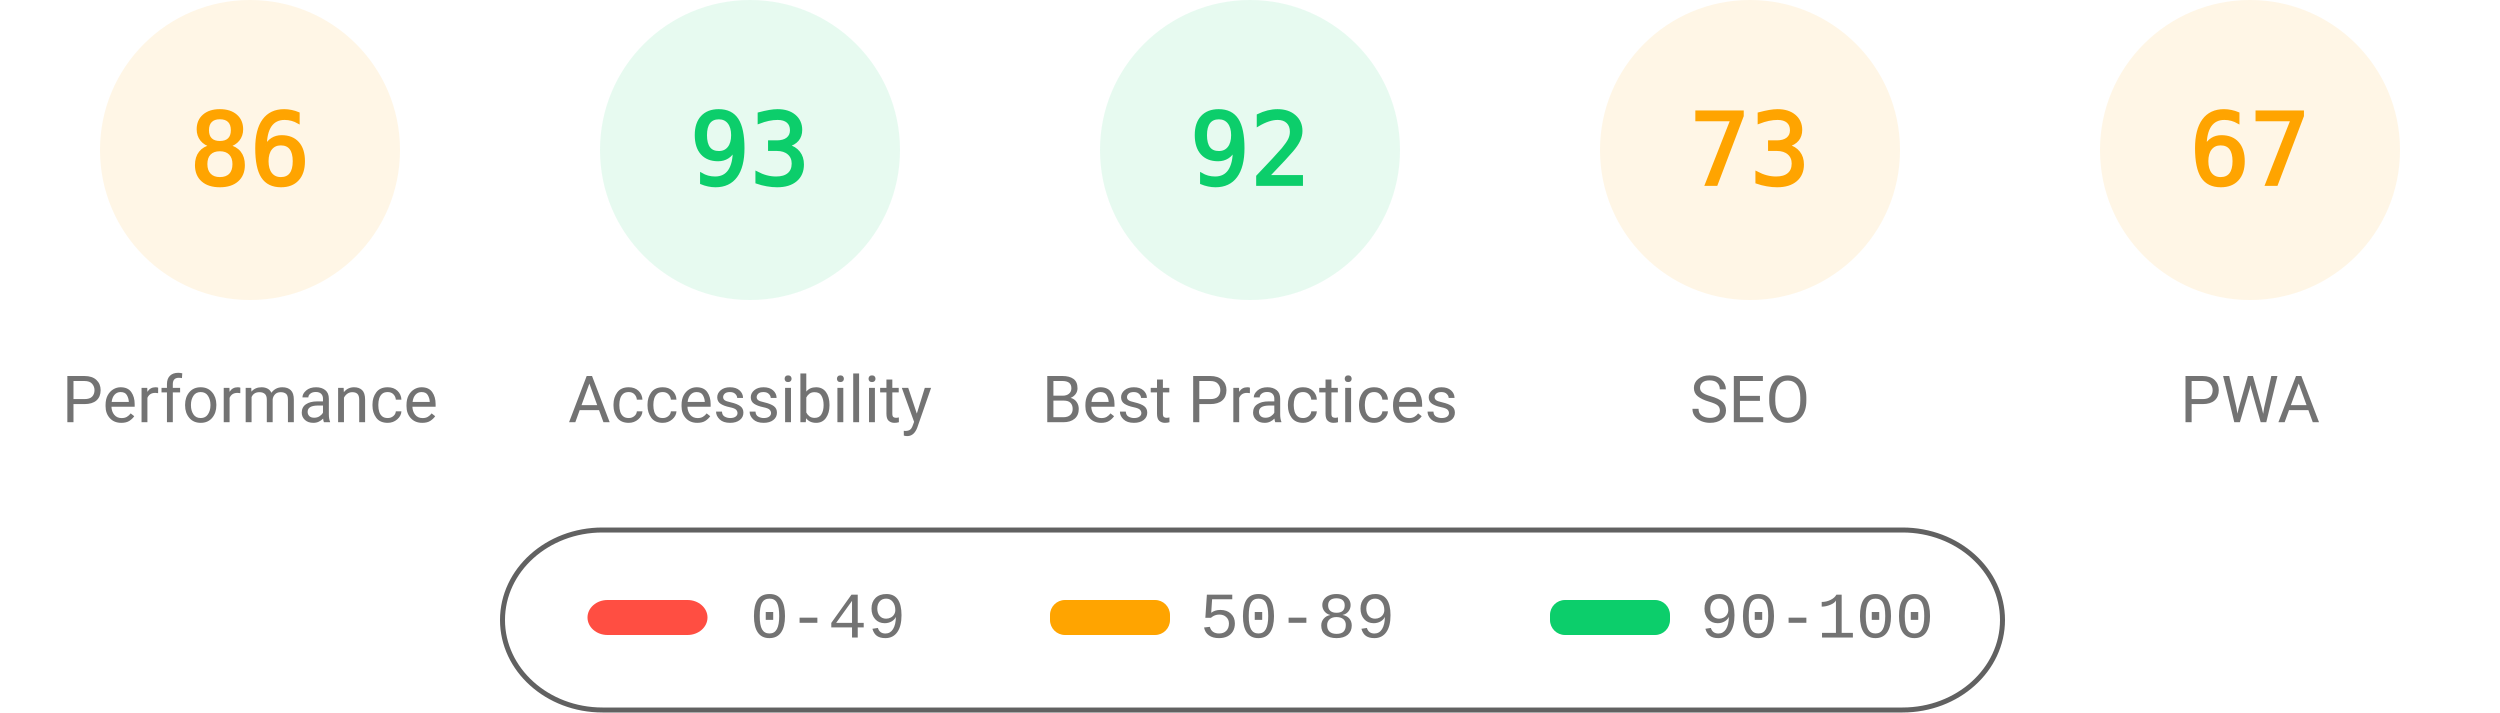
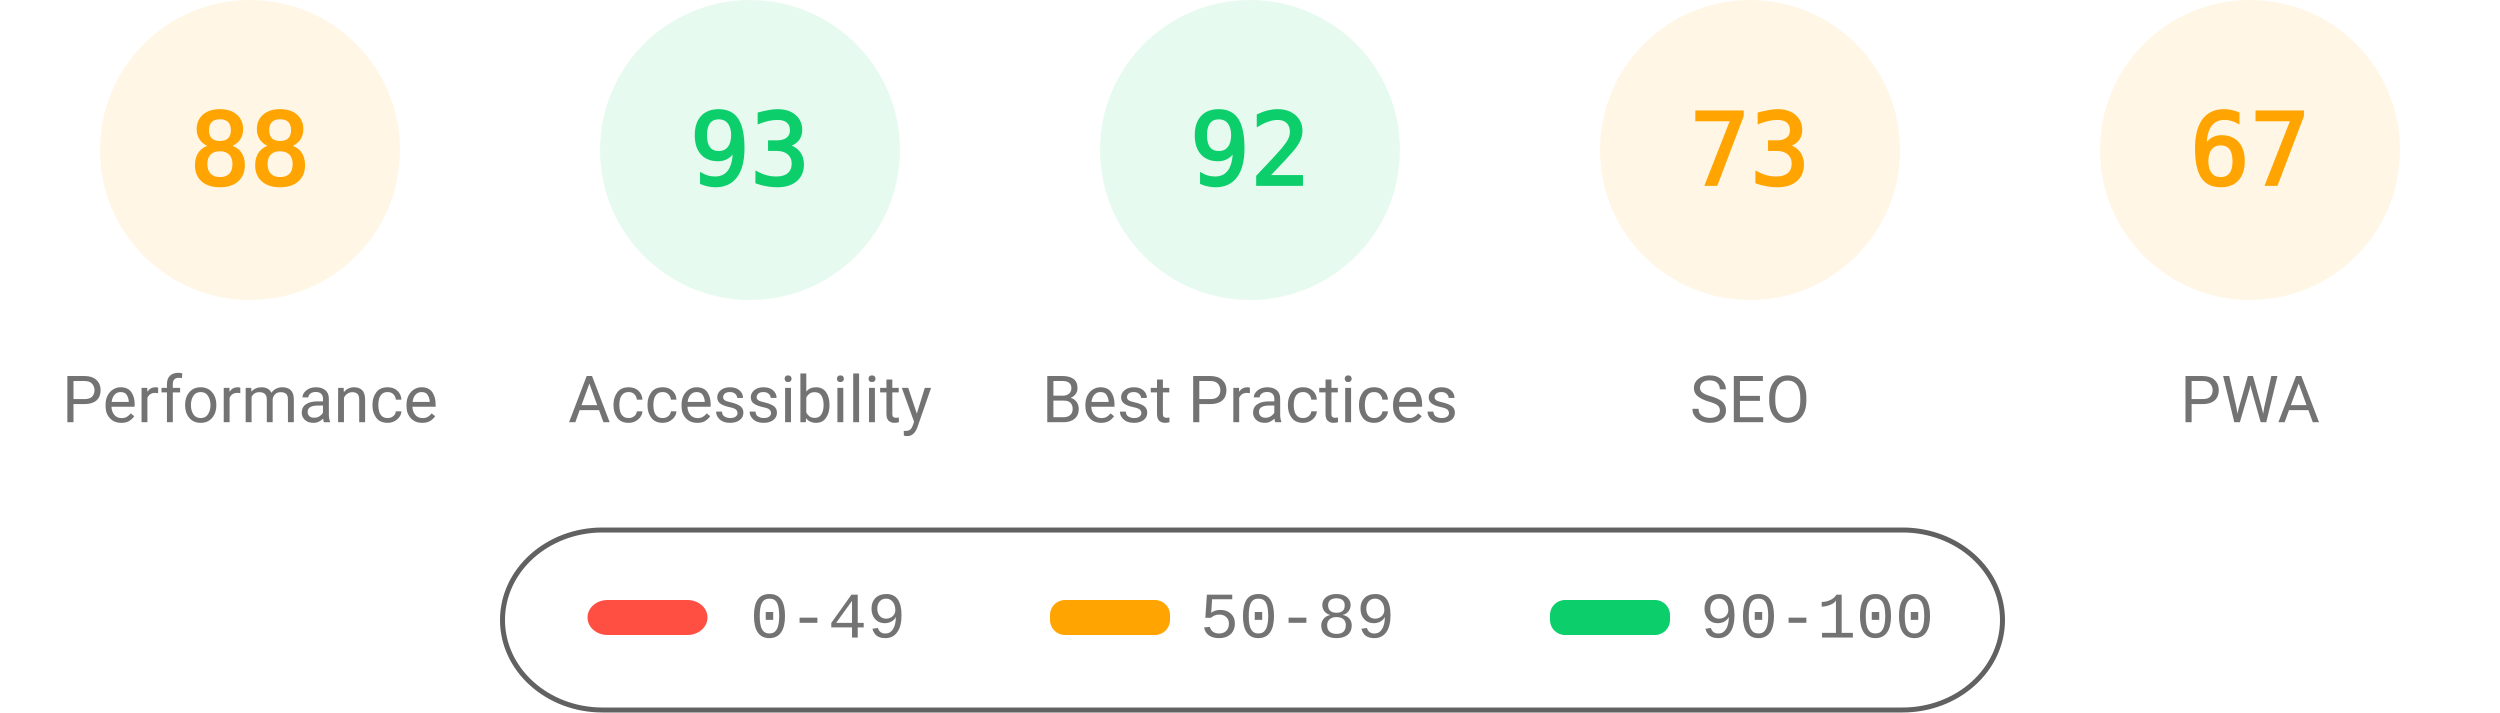
<svg xmlns="http://www.w3.org/2000/svg" fill="none" width="1000" height="285">
  <style>.gauge-base{opacity:.1}.gauge-arc{fill:none;animation-delay:250ms;stroke-linecap:round;transform:rotate(-90deg);transform-origin:100px 60px;animation:load-gauge 1s ease forwards}.guage-text{font-size:40px;font-family:monospace;text-align:center}.guage-red{color:#ff4e42;fill:#ff4e42;stroke:#ff4e42}.guage-orange{color:#ffa400;fill:#ffa400;stroke:#ffa400}.guage-green{color:#0cce6b;fill:#0cce6b;stroke:#0cce6b}.guage-undefined{color:#5c5c5c;fill:#5c5c5c;stroke:#5c5c5c}.guage-title{color:#737373;fill:#737373;stroke:none;font-size:26px;line-height:26px;font-family:Roboto,Halvetica,Arial,sans-serif}@keyframes load-gauge{from{stroke-dasharray:0 352.858}}</style>
  <svg class="guage-div guage-perf guage-orange" viewBox="0 0 200 200" width="200" height="200">
    <circle class="gauge-base" r="56" cx="100" cy="60" stroke-width="8" />
-     <circle class="gauge-arc guage-arc-1" r="56" cx="100" cy="60" stroke-width="8" style="stroke-dasharray:302.598,351.858" />
-     <text class="guage-text" x="100" y="60" alignment-baseline="central" dominant-baseline="central" text-anchor="middle">86</text>
+     <circle class="gauge-arc guage-arc-1" r="56" cx="100" cy="60" stroke-width="8" style="stroke-dasharray:309.635,351.858" />
+     <text class="guage-text" x="100" y="60" alignment-baseline="central" dominant-baseline="central" text-anchor="middle">88</text>
    <text class="guage-title" x="100" y="160" alignment-baseline="central" dominant-baseline="central" text-anchor="middle">Performance</text>
  </svg>
  <svg class="guage-div guage-acc guage-green" viewBox="0 0 200 200" width="200" height="200" x="200">
    <circle class="gauge-base" r="56" cx="100" cy="60" stroke-width="8" />
    <circle class="gauge-arc guage-arc-2" r="56" cx="100" cy="60" stroke-width="8" style="stroke-dasharray:327.228,351.858" />
    <text class="guage-text" x="100" y="60" alignment-baseline="central" dominant-baseline="central" text-anchor="middle">93</text>
    <text class="guage-title" x="100" y="160" alignment-baseline="central" dominant-baseline="central" text-anchor="middle">Accessibility</text>
  </svg>
  <svg class="guage-div guage-best guage-green" viewBox="0 0 200 200" width="200" height="200" x="400">
    <circle class="gauge-base" r="56" cx="100" cy="60" stroke-width="8" />
    <circle class="gauge-arc guage-arc-3" r="56" cx="100" cy="60" stroke-width="8" style="stroke-dasharray:323.709,351.858" />
    <text class="guage-text" x="100" y="60" alignment-baseline="central" dominant-baseline="central" text-anchor="middle">92</text>
    <text class="guage-title" x="100" y="160" alignment-baseline="central" dominant-baseline="central" text-anchor="middle">Best Practices</text>
  </svg>
  <svg class="guage-div guage-seo guage-orange" viewBox="0 0 200 200" width="200" height="200" x="600">
    <circle class="gauge-base" r="56" cx="100" cy="60" stroke-width="8" />
    <circle class="gauge-arc guage-arc-4" r="56" cx="100" cy="60" stroke-width="8" style="stroke-dasharray:256.856,351.858" />
    <text class="guage-text" x="100" y="60" alignment-baseline="central" dominant-baseline="central" text-anchor="middle">73</text>
    <text class="guage-title" x="100" y="160" alignment-baseline="central" dominant-baseline="central" text-anchor="middle">SEO</text>
  </svg>
  <svg class="guage-div guage-pwa guage-orange" viewBox="0 0 200 200" width="200" height="200" x="800">
    <circle class="gauge-base" r="56" cx="100" cy="60" stroke-width="8" />
    <circle class="gauge-arc guage-arc-4" r="56" cx="100" cy="60" stroke-width="8" style="stroke-dasharray:235.745,351.858" />
    <text class="guage-text" x="100" y="60" alignment-baseline="central" dominant-baseline="central" text-anchor="middle">67</text>
    <text class="guage-title" x="100" y="160" alignment-baseline="central" dominant-baseline="central" text-anchor="middle">PWA</text>
  </svg>
  <svg width="604" height="76" x="200" y="210">
    <path fill="none" id="canvas_background" d="M-1-1h604v80H-1z" />
    <rect fill-opacity="0" stroke="#616161" stroke-width="2" rx="40" id="svg_2" height="72" width="600" y="2" x="1" fill="#000" />
    <rect stroke="#000" rx="8" id="svg_3" height="14" width="48" y="30" x="35" stroke-opacity="null" stroke-width="0" fill="#ff4e42" />
    <rect stroke="#000" rx="6" id="svg_4" height="14" width="48" y="30" x="220" stroke-opacity="null" stroke-width="0" fill="#ffa400" />
    <rect stroke="#000" rx="6" id="svg_5" height="14" width="48" y="30" x="420" stroke-opacity="null" stroke-width="0" fill="#0cce6b" />
    <text xml:space="preserve" text-anchor="start" font-family="'Courier New', Courier, monospace" font-size="26" id="svg_6" y="45" x="100" stroke-opacity="null" stroke-width="0" stroke="#000" fill="#737373">0-49</text>
    <text xml:space="preserve" text-anchor="start" font-family="'Courier New', Courier, monospace" font-size="26" id="svg_7" y="45" x="280" stroke-opacity="null" stroke-width="0" stroke="#000" fill="#737373">50-89</text>
    <text xml:space="preserve" text-anchor="start" font-family="'Courier New', Courier, monospace" font-size="26" id="svg_8" y="45" x="480" stroke-opacity="null" stroke-width="0" stroke="#000" fill="#737373">90-100</text>
  </svg>
</svg>
